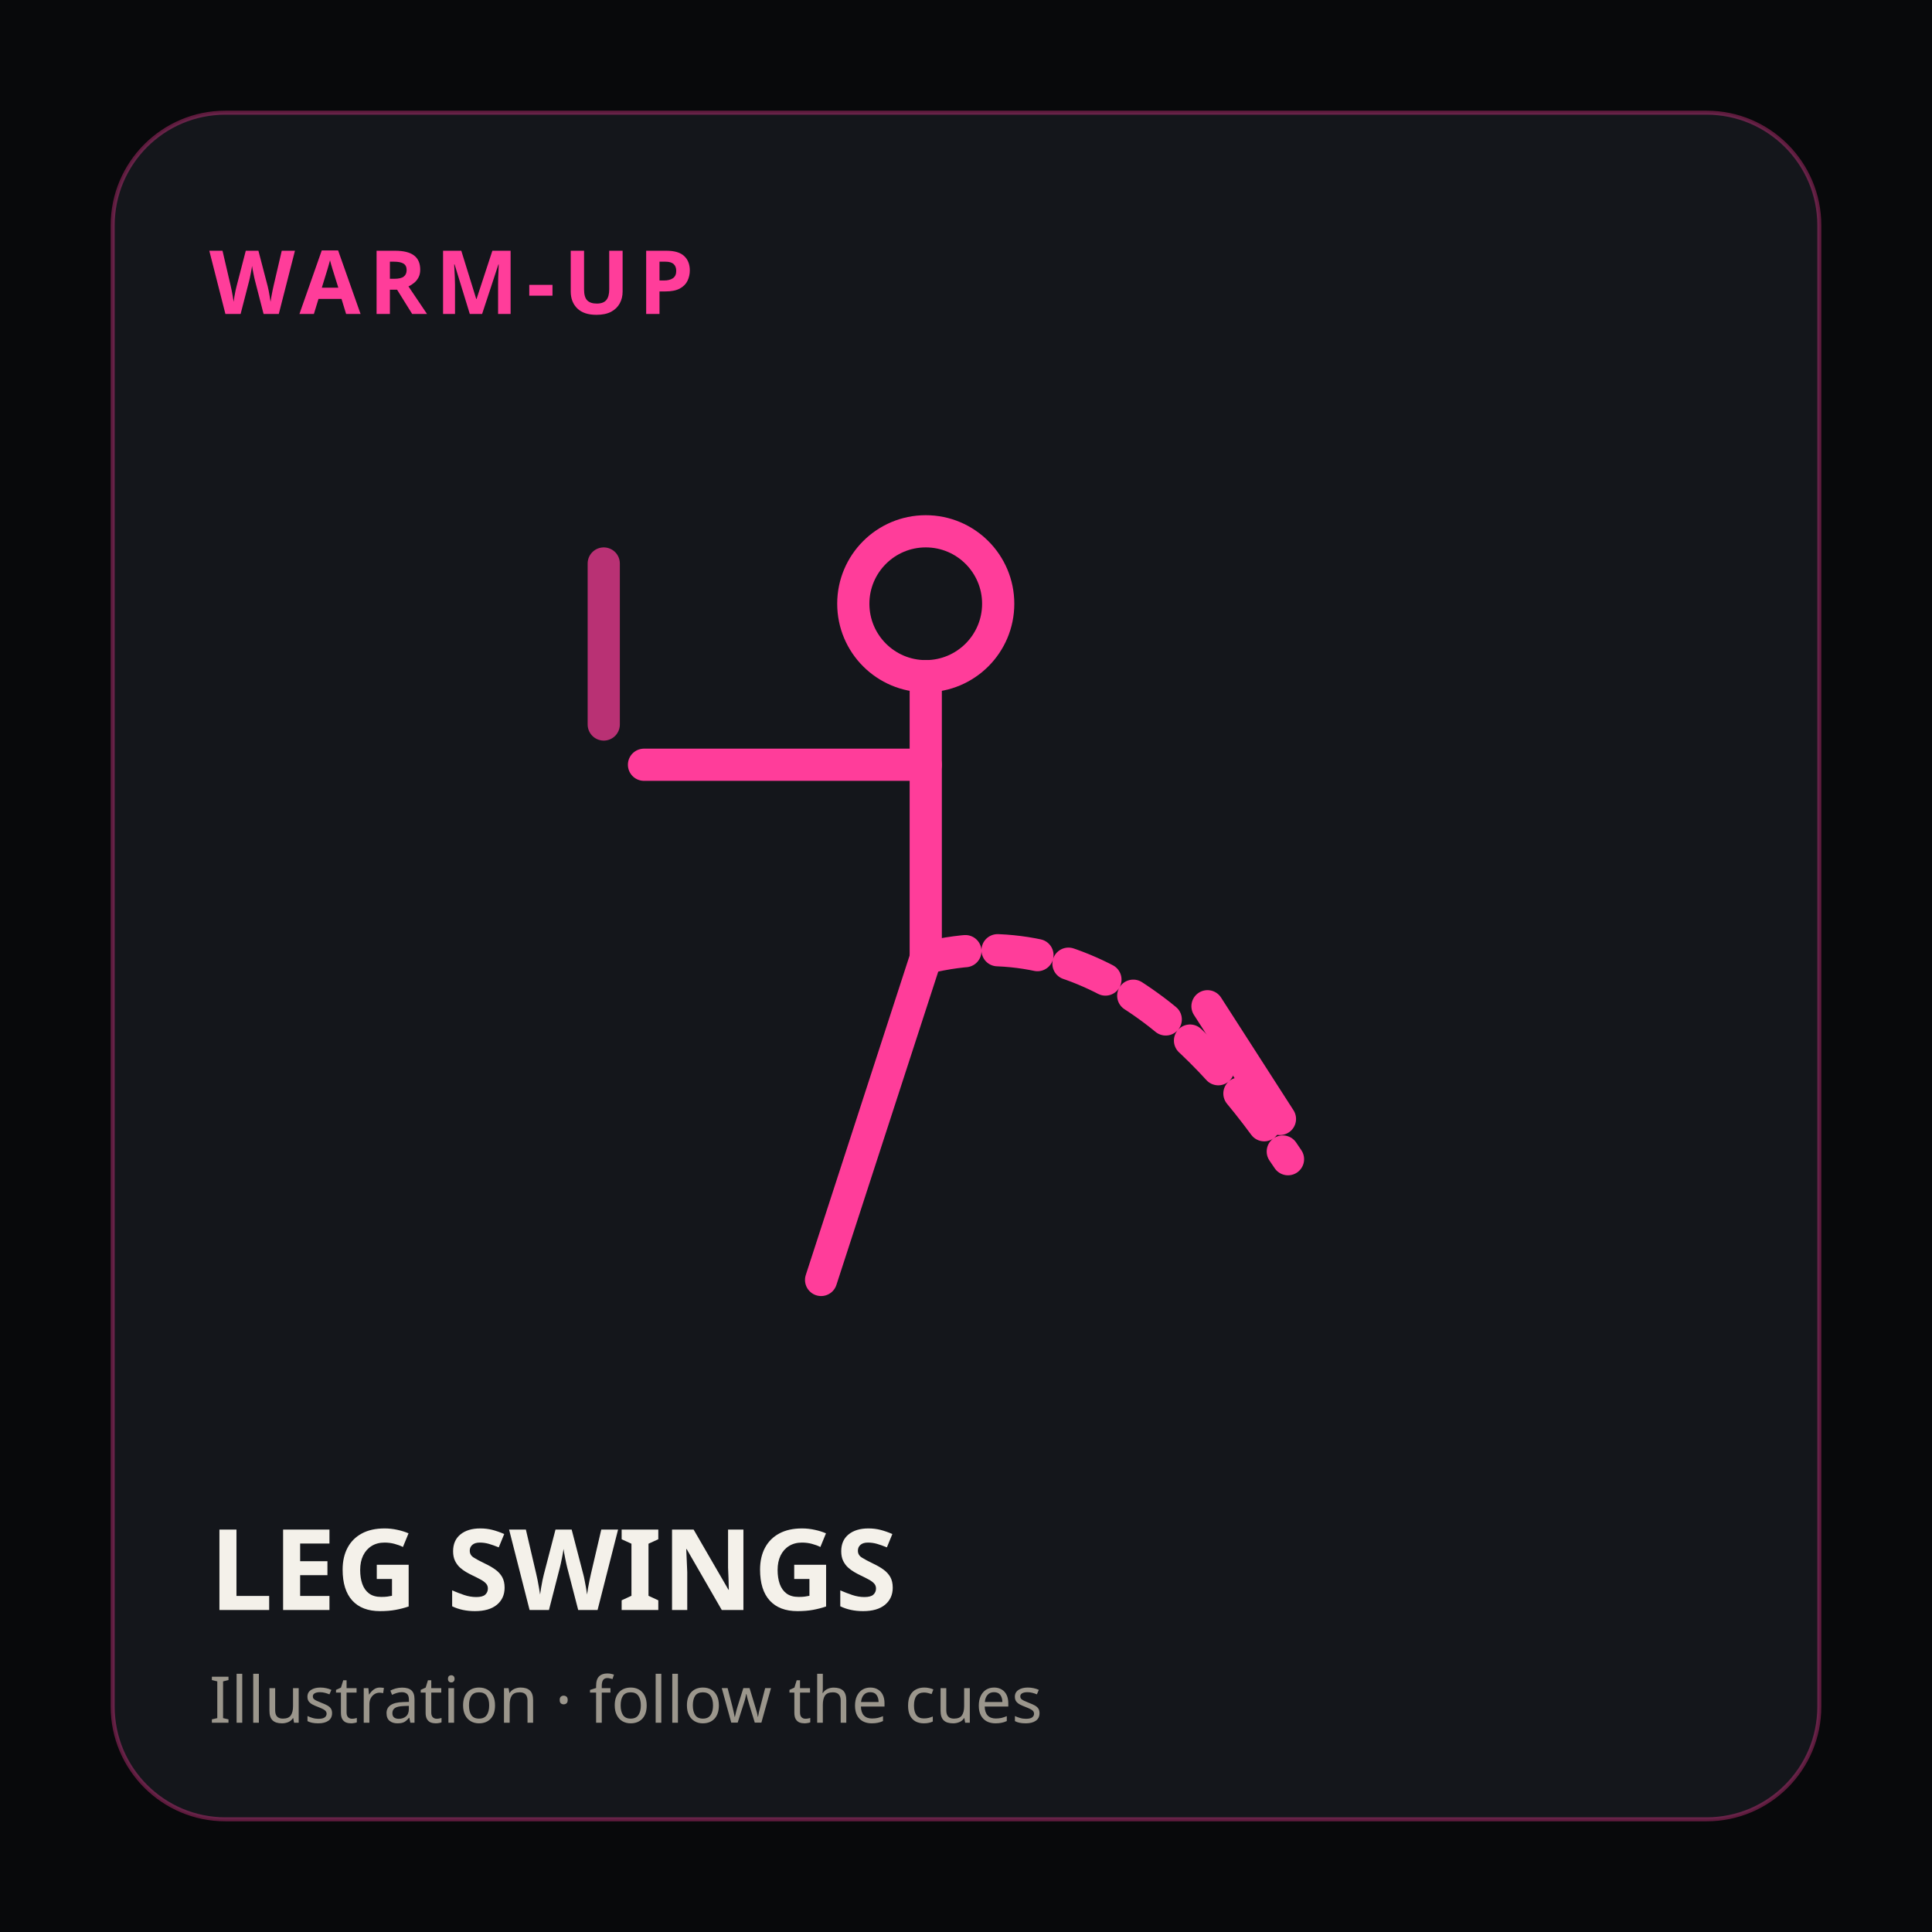
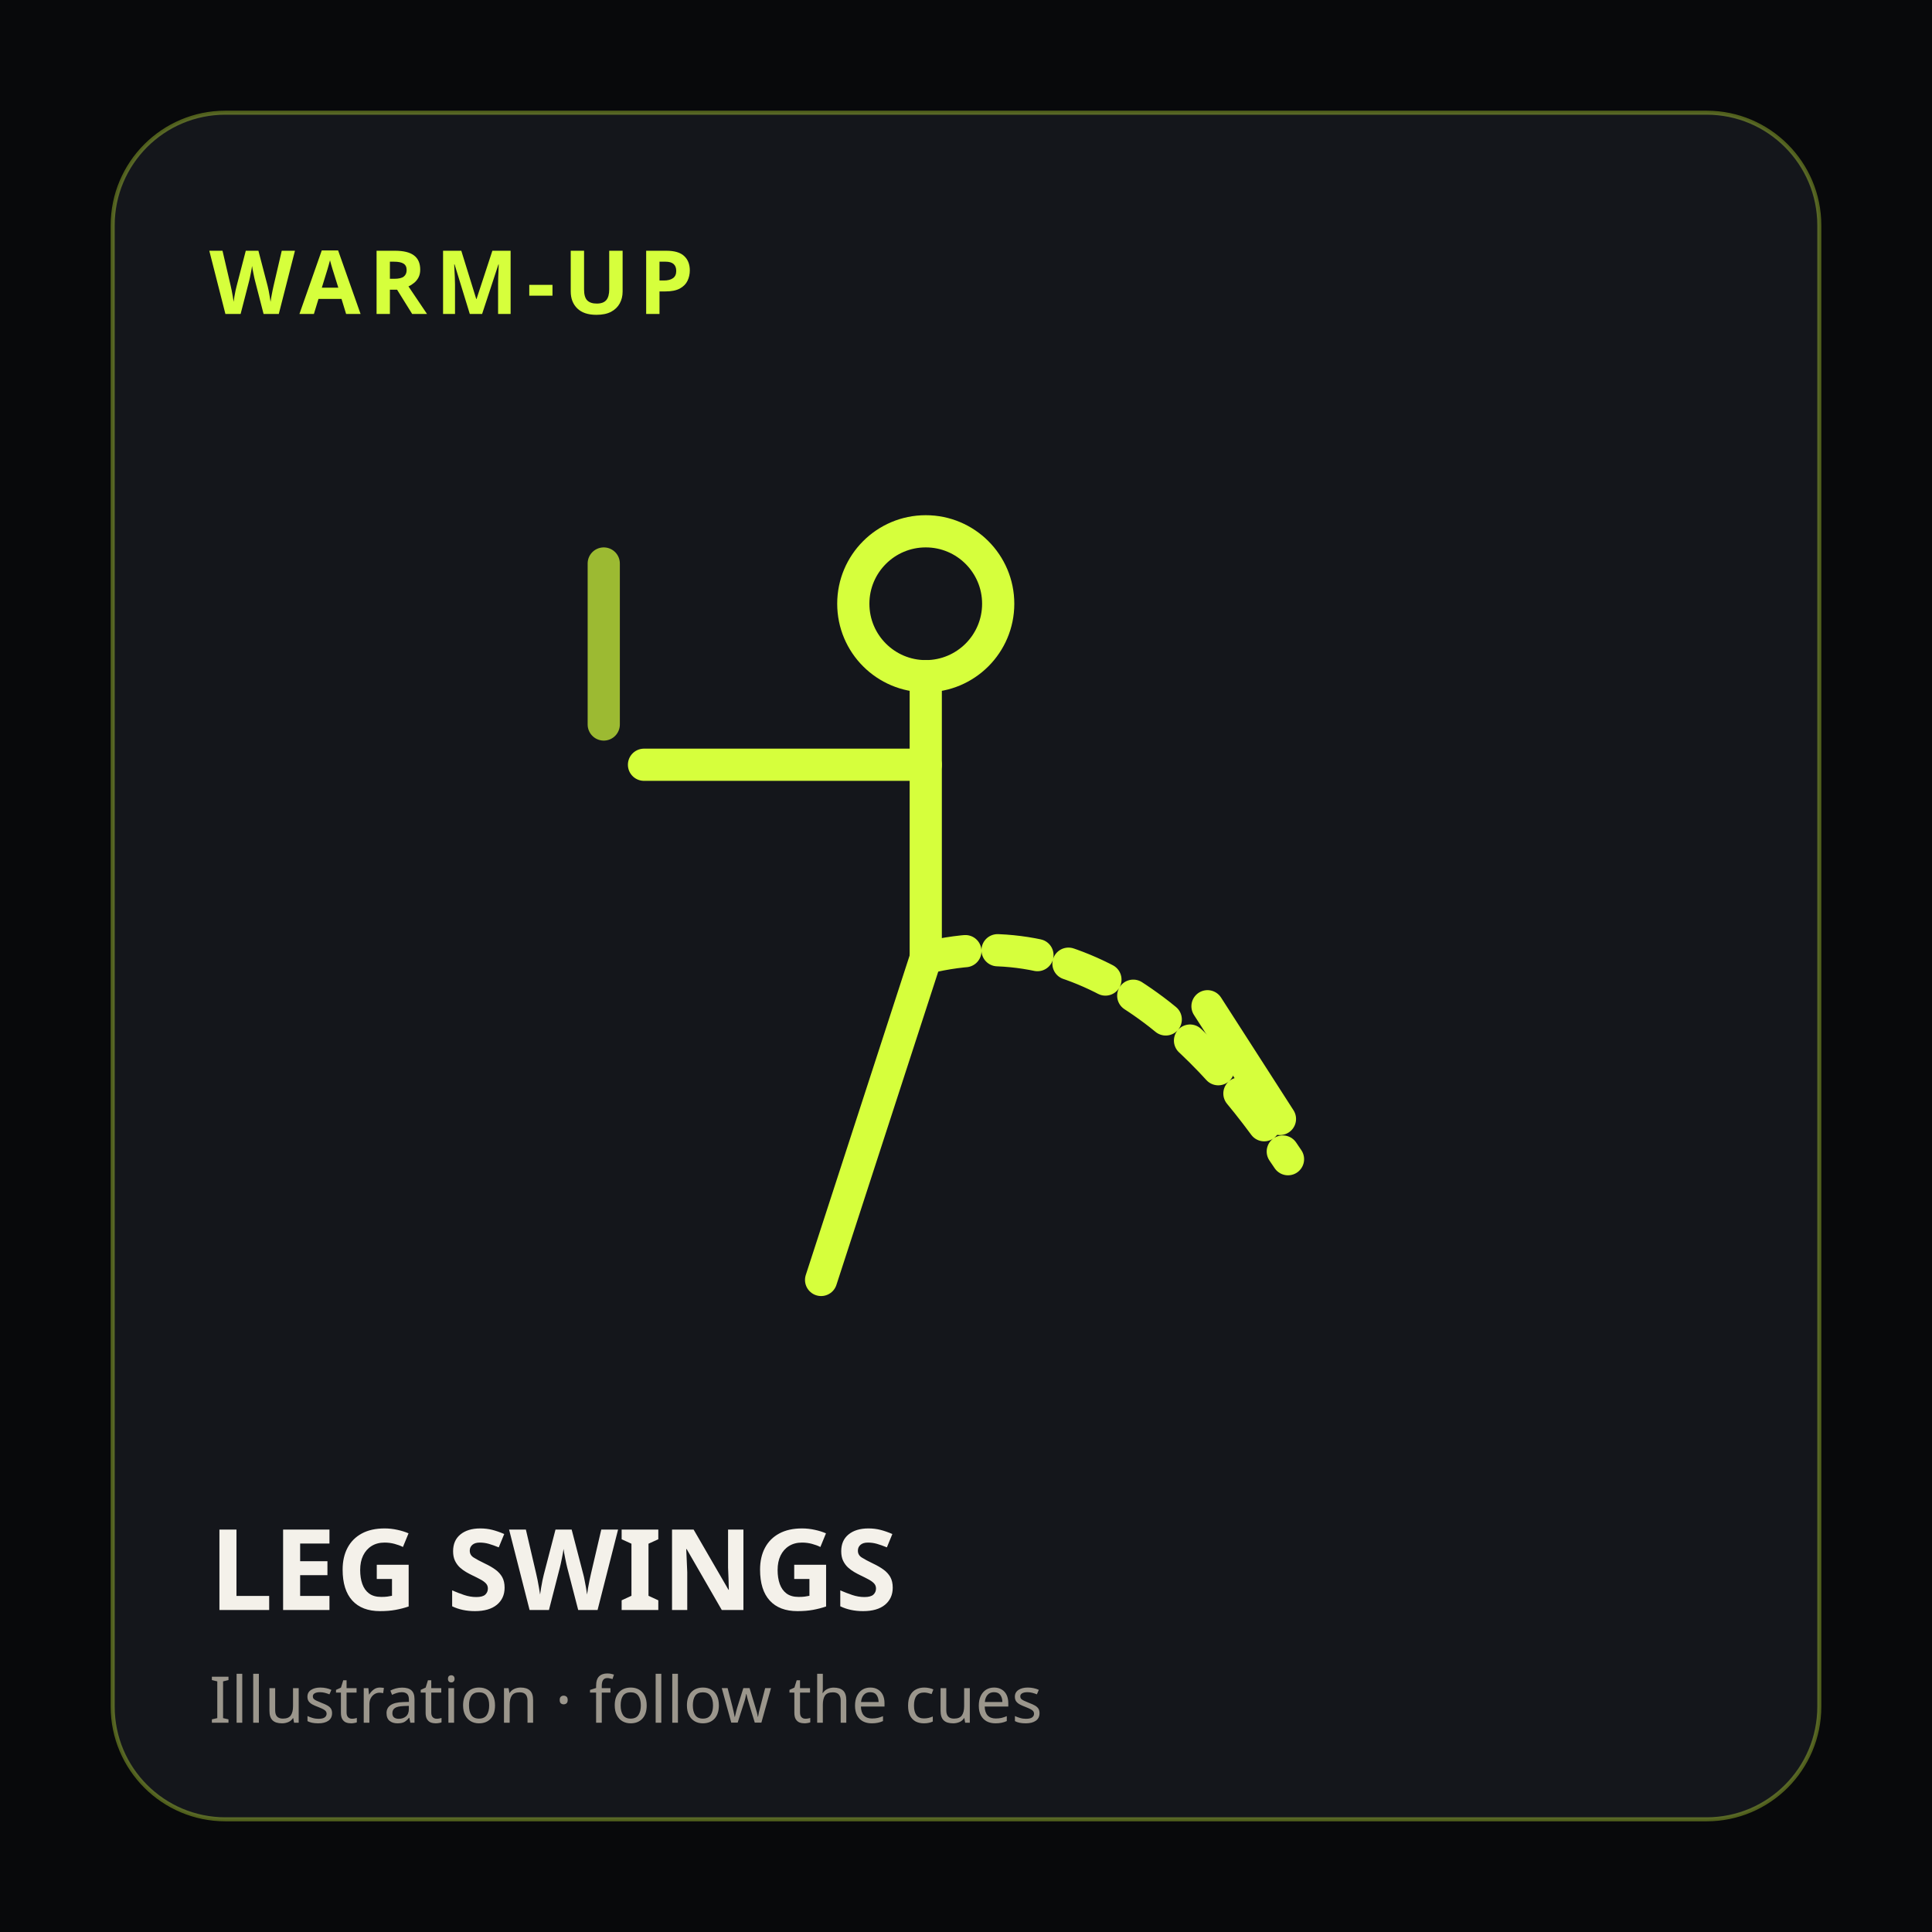
<svg xmlns="http://www.w3.org/2000/svg" width="480" height="480" viewBox="0 0 480 480" role="img">
  <rect width="480" height="480" fill="#08090b" />
-   <rect x="28" y="28" width="424" height="424" rx="28" fill="#14161b" stroke="#ff3d9a" stroke-opacity="0.35" />
-   <text x="52" y="78" fill="#ff3d9a" font-family="ui-sans-serif,system-ui,sans-serif" font-size="22" font-weight="700" letter-spacing="2">WARM-UP</text>
-   <g fill="none" stroke="#ff3d9a" stroke-width="8" stroke-linecap="round" stroke-linejoin="round">
+   <rect x="28" y="28" width="424" height="424" rx="28" fill="#14161b" stroke="#d6ff3c" stroke-opacity="0.35" />
+   <text x="52" y="78" fill="#d6ff3c" font-family="ui-sans-serif,system-ui,sans-serif" font-size="22" font-weight="700" letter-spacing="2">WARM-UP</text>
+   <g fill="none" stroke="#d6ff3c" stroke-width="8" stroke-linecap="round" stroke-linejoin="round">
    <path d="M150 140 v40" stroke-opacity="0.7" />
    <circle cx="230" cy="150" r="18" fill="#14161b" />
    <path d="M230 168 v70" />
    <path d="M230 190 H160" />
    <path d="M230 238 l-26 80" />
    <path d="M230 238 c40-10 70 20 90 50" stroke-dasharray="10 8" />
    <path d="M300 250 l18 28" />
  </g>
  <text x="52" y="400" fill="#f4f1ea" font-family="ui-sans-serif,system-ui,sans-serif" font-size="28" font-weight="700">LEG SWINGS</text>
  <text x="52" y="428" fill="#9b968c" font-family="ui-sans-serif,system-ui,sans-serif" font-size="16">Illustration · follow the cues</text>
</svg>
